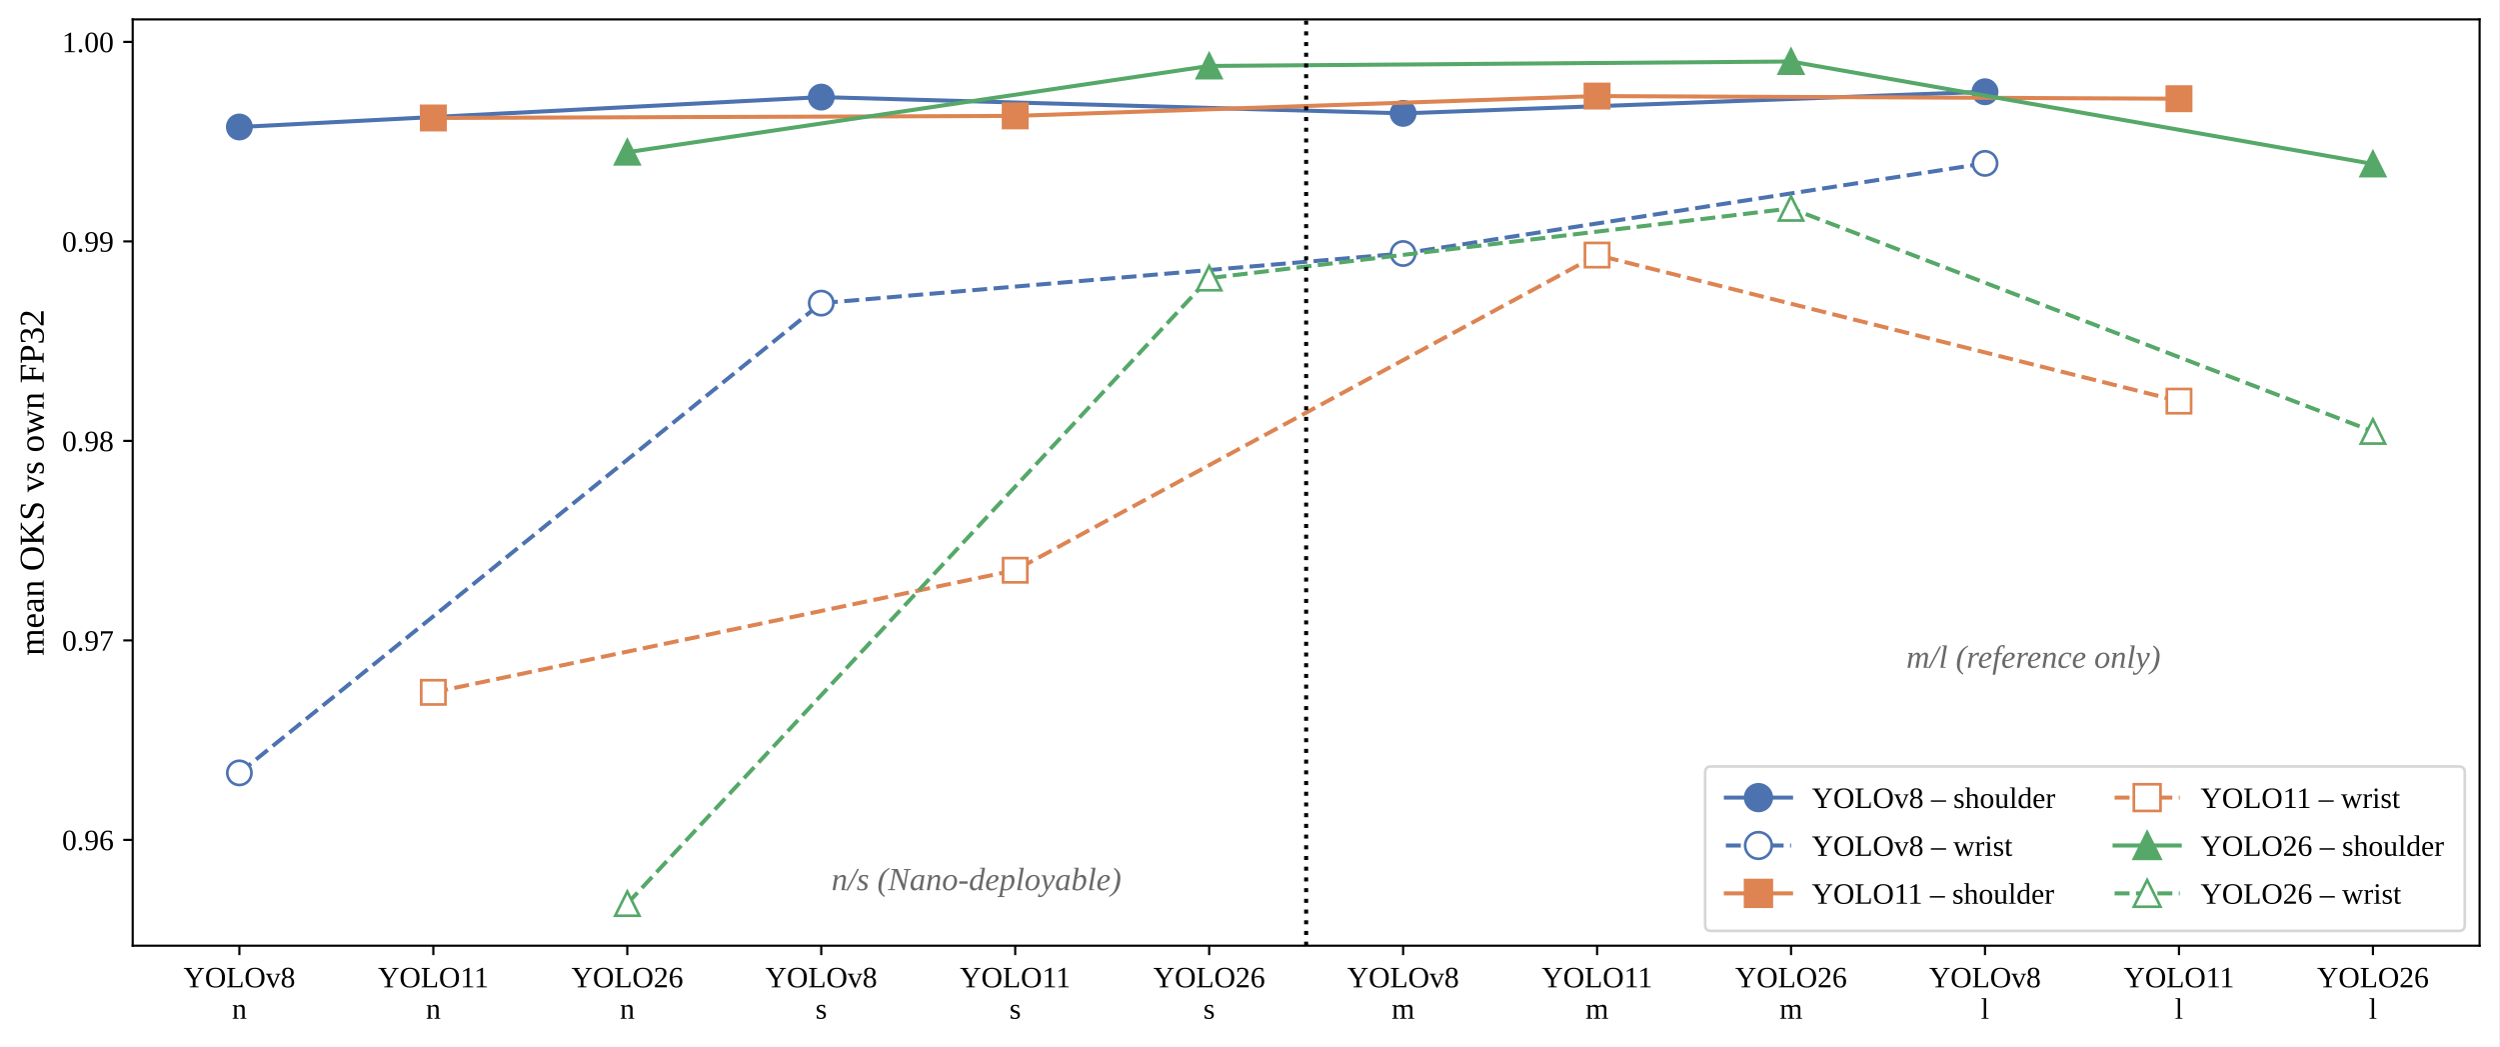
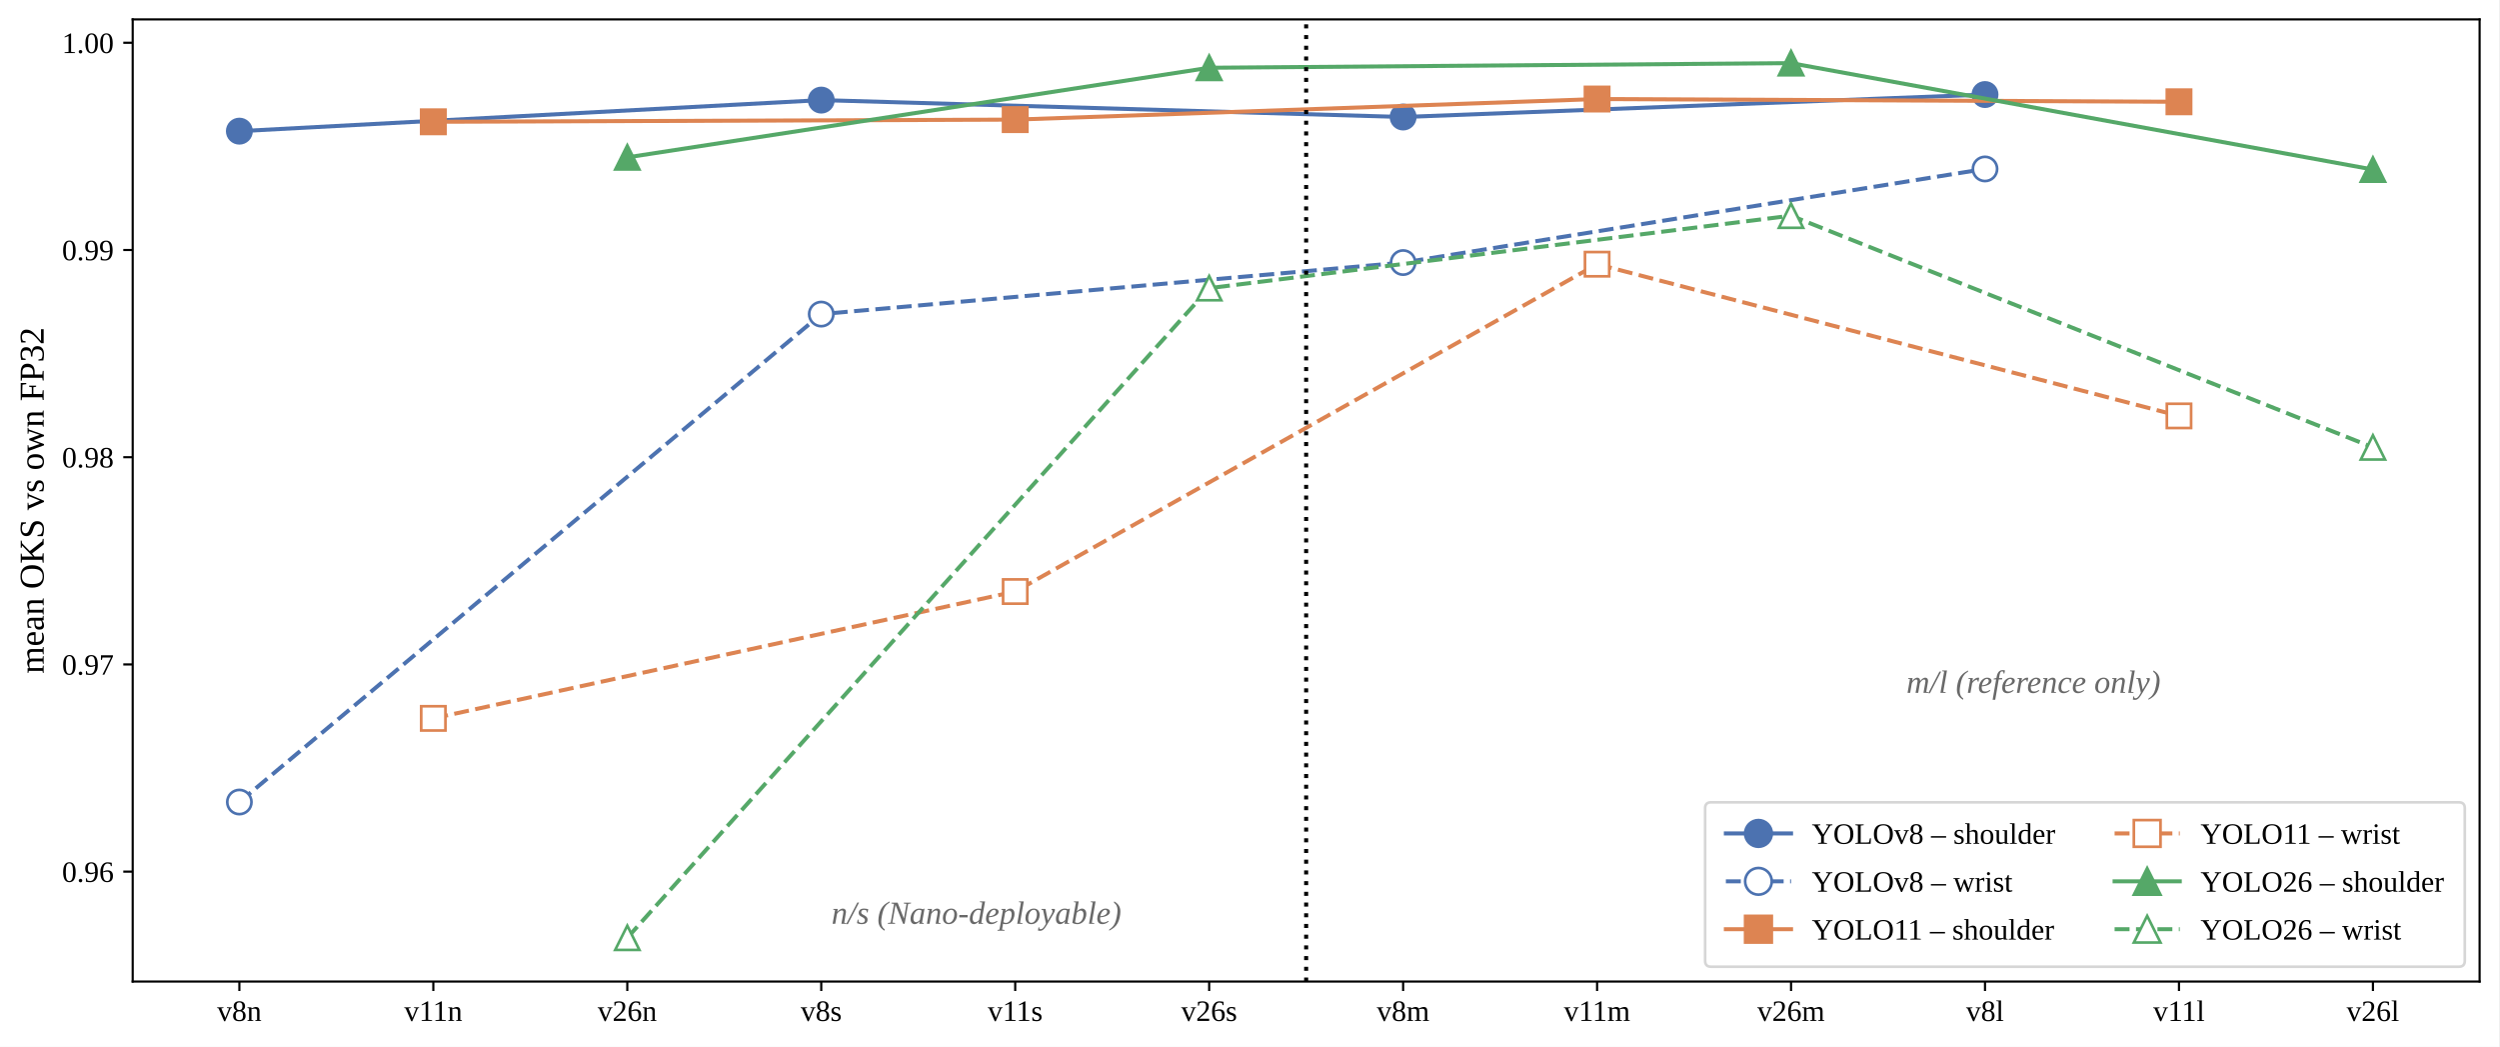
<svg xmlns="http://www.w3.org/2000/svg" xmlns:xlink="http://www.w3.org/1999/xlink" width="927.89pt" height="388.518pt" viewBox="0 0 927.89 388.518" version="1.1">
  <defs>
    <style type="text/css">*{stroke-linejoin: round; stroke-linecap: butt}</style>
  </defs>
  <g id="figure_1">
    <g id="patch_1">
      <path d="M 0 388.518  L 927.89 388.518  L 927.89 0  L 0 0  z " style="fill: #ffffff" />
    </g>
    <g id="axes_1">
      <g id="patch_2">
-         <path d="M 49.269 351.007  L 920.69 351.007  L 920.69 7.2  L 49.269 7.2  z " style="fill: #ffffff" />
+         <path d="M 49.269 364.306  L 920.69 364.306  L 920.69 7.2  L 49.269 7.2  z " style="fill: #ffffff" />
      </g>
      <g id="matplotlib.axis_1">
        <g id="xtick_1">
          <g id="line2d_1">
            <defs>
-               <path id="m9b040208bd" d="M 0 0  L 0 3.5  " style="stroke: #000000; stroke-width: 0.8" />
+               <path id="mebf19d5b9d" d="M 0 0  L 0 3.5  " style="stroke: #000000; stroke-width: 0.8" />
            </defs>
            <g>
-               <use xlink:href="#m9b040208bd" x="88.879" y="351.007" style="stroke: #000000; stroke-width: 0.8" />
+               <use xlink:href="#mebf19d5b9d" x="88.879" y="364.306" style="stroke: #000000; stroke-width: 0.8" />
            </g>
          </g>
          <g id="text_1">
-             <text style="font-size: 11px; font-family: 'Times New Roman'" transform="translate(68.10398 366.4586)">YOLOv8</text>
-             <text style="font-size: 11px; font-family: 'Times New Roman'" transform="translate(86.12937 378.1085)">n</text>
+             <text style="font-size: 11px; font-family: 'Times New Roman'; text-anchor: middle" x="88.879" y="378.933" transform="rotate(-0 88.87937 378.9329)">v8n</text>
          </g>
        </g>
        <g id="xtick_2">
          <g id="line2d_2">
            <g>
-               <use xlink:href="#m9b040208bd" x="160.898" y="351.007" style="stroke: #000000; stroke-width: 0.8" />
+               <use xlink:href="#mebf19d5b9d" x="160.898" y="364.306" style="stroke: #000000; stroke-width: 0.8" />
            </g>
          </g>
          <g id="text_2">
-             <text style="font-size: 11px; font-family: 'Times New Roman'" transform="translate(140.3259 366.4586)">YOLO11</text>
-             <text style="font-size: 11px; font-family: 'Times New Roman'" transform="translate(158.1476 378.1085)">n</text>
+             <text style="font-size: 11px; font-family: 'Times New Roman'; text-anchor: middle" x="160.898" y="378.933" transform="rotate(-0 160.8976 378.9329)">v11n</text>
          </g>
        </g>
        <g id="xtick_3">
          <g id="line2d_3">
            <g>
-               <use xlink:href="#m9b040208bd" x="232.916" y="351.007" style="stroke: #000000; stroke-width: 0.8" />
+               <use xlink:href="#mebf19d5b9d" x="232.916" y="364.306" style="stroke: #000000; stroke-width: 0.8" />
            </g>
          </g>
          <g id="text_3">
-             <text style="font-size: 11px; font-family: 'Times New Roman'" transform="translate(212.1404 366.4586)">YOLO26</text>
-             <text style="font-size: 11px; font-family: 'Times New Roman'" transform="translate(230.1658 378.1085)">n</text>
+             <text style="font-size: 11px; font-family: 'Times New Roman'; text-anchor: middle" x="232.916" y="378.933" transform="rotate(-0 232.9158 378.9329)">v26n</text>
          </g>
        </g>
        <g id="xtick_4">
          <g id="line2d_4">
            <g>
-               <use xlink:href="#m9b040208bd" x="304.934" y="351.007" style="stroke: #000000; stroke-width: 0.8" />
+               <use xlink:href="#mebf19d5b9d" x="304.934" y="364.306" style="stroke: #000000; stroke-width: 0.8" />
            </g>
          </g>
          <g id="text_4">
-             <text style="font-size: 11px; font-family: 'Times New Roman'" transform="translate(284.1587 366.4586)">YOLOv8</text>
-             <text style="font-size: 11px; font-family: 'Times New Roman'" transform="translate(302.7934 378.1085)">s</text>
+             <text style="font-size: 11px; font-family: 'Times New Roman'; text-anchor: middle" x="304.934" y="378.933" transform="rotate(-0 304.9341 378.9329)">v8s</text>
          </g>
        </g>
        <g id="xtick_5">
          <g id="line2d_5">
            <g>
-               <use xlink:href="#m9b040208bd" x="376.952" y="351.007" style="stroke: #000000; stroke-width: 0.8" />
+               <use xlink:href="#mebf19d5b9d" x="376.952" y="364.306" style="stroke: #000000; stroke-width: 0.8" />
            </g>
          </g>
          <g id="text_5">
-             <text style="font-size: 11px; font-family: 'Times New Roman'" transform="translate(356.3806 366.4586)">YOLO11</text>
-             <text style="font-size: 11px; font-family: 'Times New Roman'" transform="translate(374.8116 378.1085)">s</text>
+             <text style="font-size: 11px; font-family: 'Times New Roman'; text-anchor: middle" x="376.952" y="378.933" transform="rotate(-0 376.9523 378.9329)">v11s</text>
          </g>
        </g>
        <g id="xtick_6">
          <g id="line2d_6">
            <g>
-               <use xlink:href="#m9b040208bd" x="448.971" y="351.007" style="stroke: #000000; stroke-width: 0.8" />
+               <use xlink:href="#mebf19d5b9d" x="448.971" y="364.306" style="stroke: #000000; stroke-width: 0.8" />
            </g>
          </g>
          <g id="text_6">
-             <text style="font-size: 11px; font-family: 'Times New Roman'" transform="translate(428.1952 366.4586)">YOLO26</text>
-             <text style="font-size: 11px; font-family: 'Times New Roman'" transform="translate(446.8298 378.1085)">s</text>
+             <text style="font-size: 11px; font-family: 'Times New Roman'; text-anchor: middle" x="448.971" y="378.933" transform="rotate(-0 448.9706 378.9329)">v26s</text>
          </g>
        </g>
        <g id="xtick_7">
          <g id="line2d_7">
            <g>
-               <use xlink:href="#m9b040208bd" x="520.989" y="351.007" style="stroke: #000000; stroke-width: 0.8" />
+               <use xlink:href="#mebf19d5b9d" x="520.989" y="364.306" style="stroke: #000000; stroke-width: 0.8" />
            </g>
          </g>
          <g id="text_7">
-             <text style="font-size: 11px; font-family: 'Times New Roman'" transform="translate(500.2134 366.4586)">YOLOv8</text>
-             <text style="font-size: 11px; font-family: 'Times New Roman'" transform="translate(516.7108 378.1085)">m</text>
+             <text style="font-size: 11px; font-family: 'Times New Roman'; text-anchor: middle" x="520.989" y="378.933" transform="rotate(-0 520.9888 378.9329)">v8m</text>
          </g>
        </g>
        <g id="xtick_8">
          <g id="line2d_8">
            <g>
-               <use xlink:href="#m9b040208bd" x="593.007" y="351.007" style="stroke: #000000; stroke-width: 0.8" />
+               <use xlink:href="#mebf19d5b9d" x="593.007" y="364.306" style="stroke: #000000; stroke-width: 0.8" />
            </g>
          </g>
          <g id="text_8">
-             <text style="font-size: 11px; font-family: 'Times New Roman'" transform="translate(572.4353 366.4586)">YOLO11</text>
-             <text style="font-size: 11px; font-family: 'Times New Roman'" transform="translate(588.7291 378.1085)">m</text>
+             <text style="font-size: 11px; font-family: 'Times New Roman'; text-anchor: middle" x="593.007" y="378.933" transform="rotate(-0 593.007 378.9329)">v11m</text>
          </g>
        </g>
        <g id="xtick_9">
          <g id="line2d_9">
            <g>
-               <use xlink:href="#m9b040208bd" x="665.025" y="351.007" style="stroke: #000000; stroke-width: 0.8" />
+               <use xlink:href="#mebf19d5b9d" x="665.025" y="364.306" style="stroke: #000000; stroke-width: 0.8" />
            </g>
          </g>
          <g id="text_9">
-             <text style="font-size: 11px; font-family: 'Times New Roman'" transform="translate(644.2499 366.4586)">YOLO26</text>
-             <text style="font-size: 11px; font-family: 'Times New Roman'" transform="translate(660.7473 378.1085)">m</text>
+             <text style="font-size: 11px; font-family: 'Times New Roman'; text-anchor: middle" x="665.025" y="378.933" transform="rotate(-0 665.0253 378.9329)">v26m</text>
          </g>
        </g>
        <g id="xtick_10">
          <g id="line2d_10">
            <g>
-               <use xlink:href="#m9b040208bd" x="737.043" y="351.007" style="stroke: #000000; stroke-width: 0.8" />
+               <use xlink:href="#mebf19d5b9d" x="737.043" y="364.306" style="stroke: #000000; stroke-width: 0.8" />
            </g>
          </g>
          <g id="text_10">
-             <text style="font-size: 11px; font-family: 'Times New Roman'" transform="translate(716.2681 366.4586)">YOLOv8</text>
-             <text style="font-size: 11px; font-family: 'Times New Roman'" transform="translate(735.5155 378.1196)">l</text>
+             <text style="font-size: 11px; font-family: 'Times New Roman'; text-anchor: middle" x="737.043" y="378.944" transform="rotate(-0 737.0435 378.9441)">v8l</text>
          </g>
        </g>
        <g id="xtick_11">
          <g id="line2d_11">
            <g>
-               <use xlink:href="#m9b040208bd" x="809.062" y="351.007" style="stroke: #000000; stroke-width: 0.8" />
+               <use xlink:href="#mebf19d5b9d" x="809.062" y="364.306" style="stroke: #000000; stroke-width: 0.8" />
            </g>
          </g>
          <g id="text_11">
-             <text style="font-size: 11px; font-family: 'Times New Roman'" transform="translate(788.49 366.4586)">YOLO11</text>
-             <text style="font-size: 11px; font-family: 'Times New Roman'" transform="translate(807.5338 378.1196)">l</text>
+             <text style="font-size: 11px; font-family: 'Times New Roman'; text-anchor: middle" x="809.062" y="378.944" transform="rotate(-0 809.0617 378.9441)">v11l</text>
          </g>
        </g>
        <g id="xtick_12">
          <g id="line2d_12">
            <g>
-               <use xlink:href="#m9b040208bd" x="881.08" y="351.007" style="stroke: #000000; stroke-width: 0.8" />
+               <use xlink:href="#mebf19d5b9d" x="881.08" y="364.306" style="stroke: #000000; stroke-width: 0.8" />
            </g>
          </g>
          <g id="text_12">
-             <text style="font-size: 11px; font-family: 'Times New Roman'" transform="translate(860.3046 366.4586)">YOLO26</text>
-             <text style="font-size: 11px; font-family: 'Times New Roman'" transform="translate(879.552 378.1196)">l</text>
+             <text style="font-size: 11px; font-family: 'Times New Roman'; text-anchor: middle" x="881.08" y="378.944" transform="rotate(-0 881.08 378.9441)">v26l</text>
          </g>
        </g>
      </g>
      <g id="matplotlib.axis_2">
        <g id="ytick_1">
          <g id="line2d_13">
            <defs>
-               <path id="m36a0724619" d="M 0 0  L -3.5 0  " style="stroke: #000000; stroke-width: 0.8" />
+               <path id="m94393e2279" d="M 0 0  L -3.5 0  " style="stroke: #000000; stroke-width: 0.8" />
            </defs>
            <g>
-               <use xlink:href="#m36a0724619" x="49.269" y="311.734" style="stroke: #000000; stroke-width: 0.8" />
+               <use xlink:href="#m94393e2279" x="49.269" y="323.514" style="stroke: #000000; stroke-width: 0.8" />
            </g>
          </g>
          <g id="text_13">
-             <text style="font-size: 11px; font-family: 'Times New Roman'; text-anchor: end" x="42.269" y="315.548" transform="rotate(-0 42.26934 315.5475)">0.96</text>
+             <text style="font-size: 11px; font-family: 'Times New Roman'; text-anchor: end" x="42.269" y="327.327" transform="rotate(-0 42.26934 327.3272)">0.96</text>
          </g>
        </g>
        <g id="ytick_2">
          <g id="line2d_14">
            <g>
-               <use xlink:href="#m36a0724619" x="49.269" y="237.688" style="stroke: #000000; stroke-width: 0.8" />
+               <use xlink:href="#m94393e2279" x="49.269" y="246.604" style="stroke: #000000; stroke-width: 0.8" />
            </g>
          </g>
          <g id="text_14">
-             <text style="font-size: 11px; font-family: 'Times New Roman'; text-anchor: end" x="42.269" y="241.502" transform="rotate(-0 42.26934 241.5016)">0.97</text>
+             <text style="font-size: 11px; font-family: 'Times New Roman'; text-anchor: end" x="42.269" y="250.417" transform="rotate(-0 42.26934 250.4171)">0.97</text>
          </g>
        </g>
        <g id="ytick_3">
          <g id="line2d_15">
            <g>
-               <use xlink:href="#m36a0724619" x="49.269" y="163.642" style="stroke: #000000; stroke-width: 0.8" />
+               <use xlink:href="#m94393e2279" x="49.269" y="169.693" style="stroke: #000000; stroke-width: 0.8" />
            </g>
          </g>
          <g id="text_15">
-             <text style="font-size: 11px; font-family: 'Times New Roman'; text-anchor: end" x="42.269" y="167.456" transform="rotate(-0 42.26934 167.4556)">0.98</text>
+             <text style="font-size: 11px; font-family: 'Times New Roman'; text-anchor: end" x="42.269" y="173.507" transform="rotate(-0 42.26934 173.5069)">0.98</text>
          </g>
        </g>
        <g id="ytick_4">
          <g id="line2d_16">
            <g>
-               <use xlink:href="#m36a0724619" x="49.269" y="89.596" style="stroke: #000000; stroke-width: 0.8" />
+               <use xlink:href="#m94393e2279" x="49.269" y="92.783" style="stroke: #000000; stroke-width: 0.8" />
            </g>
          </g>
          <g id="text_16">
-             <text style="font-size: 11px; font-family: 'Times New Roman'; text-anchor: end" x="42.269" y="93.41" transform="rotate(-0 42.26934 93.4096)">0.99</text>
+             <text style="font-size: 11px; font-family: 'Times New Roman'; text-anchor: end" x="42.269" y="96.597" transform="rotate(-0 42.26934 96.59677)">0.99</text>
          </g>
        </g>
        <g id="ytick_5">
          <g id="line2d_17">
            <g>
-               <use xlink:href="#m36a0724619" x="49.269" y="15.55" style="stroke: #000000; stroke-width: 0.8" />
+               <use xlink:href="#m94393e2279" x="49.269" y="15.873" style="stroke: #000000; stroke-width: 0.8" />
            </g>
          </g>
          <g id="text_17">
-             <text style="font-size: 11px; font-family: 'Times New Roman'; text-anchor: end" x="42.269" y="19.364" transform="rotate(-0 42.26934 19.36363)">1.00</text>
+             <text style="font-size: 11px; font-family: 'Times New Roman'; text-anchor: end" x="42.269" y="19.687" transform="rotate(-0 42.26934 19.68662)">1.00</text>
          </g>
        </g>
        <g id="text_18">
-           <text style="font-size: 13px; font-family: 'Times New Roman'; text-anchor: middle" x="16.214" y="179.104" transform="rotate(-90 16.21367 179.1036)">mean OKS vs own FP32</text>
+           <text style="font-size: 13px; font-family: 'Times New Roman'; text-anchor: middle" x="16.214" y="185.753" transform="rotate(-90 16.21367 185.753)">mean OKS vs own FP32</text>
        </g>
      </g>
      <g id="line2d_18">
-         <path d="M 88.879 47.134  L 304.934 36.039  L 520.989 42.08  L 737.043 34.054  " clip-path="url(#p31eaef00be)" style="fill: none; stroke: #4c72b0; stroke-width: 1.5; stroke-linecap: square" />
-         <defs>
-           <path id="m0deba215d5" d="M 0 4.5  C 1.193 4.5 2.338 4.026 3.182 3.182  C 4.026 2.338 4.5 1.193 4.5 0  C 4.5 -1.193 4.026 -2.338 3.182 -3.182  C 2.338 -4.026 1.193 -4.5 0 -4.5  C -1.193 -4.5 -2.338 -4.026 -3.182 -3.182  C -4.026 -2.338 -4.5 -1.193 -4.5 0  C -4.5 1.193 -4.026 2.338 -3.182 3.182  C -2.338 4.026 -1.193 4.5 0 4.5  z " style="stroke: #4c72b0" />
-         </defs>
-         <g clip-path="url(#p31eaef00be)">
-           <use xlink:href="#m0deba215d5" x="88.879" y="47.134" style="fill: #4c72b0; stroke: #4c72b0" />
-           <use xlink:href="#m0deba215d5" x="304.934" y="36.039" style="fill: #4c72b0; stroke: #4c72b0" />
-           <use xlink:href="#m0deba215d5" x="520.989" y="42.08" style="fill: #4c72b0; stroke: #4c72b0" />
-           <use xlink:href="#m0deba215d5" x="737.043" y="34.054" style="fill: #4c72b0; stroke: #4c72b0" />
+         <path d="M 88.879 48.679  L 304.934 37.154  L 520.989 43.43  L 737.043 35.092  " clip-path="url(#p3ad12460ae)" style="fill: none; stroke: #4c72b0; stroke-width: 1.5; stroke-linecap: square" />
+         <defs>
+           <path id="m811d086d31" d="M 0 4.5  C 1.193 4.5 2.338 4.026 3.182 3.182  C 4.026 2.338 4.5 1.193 4.5 0  C 4.5 -1.193 4.026 -2.338 3.182 -3.182  C 2.338 -4.026 1.193 -4.5 0 -4.5  C -1.193 -4.5 -2.338 -4.026 -3.182 -3.182  C -4.026 -2.338 -4.5 -1.193 -4.5 0  C -4.5 1.193 -4.026 2.338 -3.182 3.182  C -2.338 4.026 -1.193 4.5 0 4.5  z " style="stroke: #4c72b0" />
+         </defs>
+         <g clip-path="url(#p3ad12460ae)">
+           <use xlink:href="#m811d086d31" x="88.879" y="48.679" style="fill: #4c72b0; stroke: #4c72b0" />
+           <use xlink:href="#m811d086d31" x="304.934" y="37.154" style="fill: #4c72b0; stroke: #4c72b0" />
+           <use xlink:href="#m811d086d31" x="520.989" y="43.43" style="fill: #4c72b0; stroke: #4c72b0" />
+           <use xlink:href="#m811d086d31" x="737.043" y="35.092" style="fill: #4c72b0; stroke: #4c72b0" />
        </g>
      </g>
      <g id="line2d_19">
-         <path d="M 88.879 286.862  L 304.934 112.503  L 520.989 94.09  L 737.043 60.635  " clip-path="url(#p31eaef00be)" style="fill: none; stroke-dasharray: 5.55,2.4; stroke-dashoffset: 0; stroke: #4c72b0; stroke-width: 1.5" />
-         <defs>
-           <path id="m2d673f3215" d="M 0 4.5  C 1.193 4.5 2.338 4.026 3.182 3.182  C 4.026 2.338 4.5 1.193 4.5 0  C 4.5 -1.193 4.026 -2.338 3.182 -3.182  C 2.338 -4.026 1.193 -4.5 0 -4.5  C -1.193 -4.5 -2.338 -4.026 -3.182 -3.182  C -4.026 -2.338 -4.5 -1.193 -4.5 0  C -4.5 1.193 -4.026 2.338 -3.182 3.182  C -2.338 4.026 -1.193 4.5 0 4.5  z " style="stroke: #4c72b0" />
-         </defs>
-         <g clip-path="url(#p31eaef00be)">
-           <use xlink:href="#m2d673f3215" x="88.879" y="286.862" style="fill: #ffffff; stroke: #4c72b0" />
-           <use xlink:href="#m2d673f3215" x="304.934" y="112.503" style="fill: #ffffff; stroke: #4c72b0" />
-           <use xlink:href="#m2d673f3215" x="520.989" y="94.09" style="fill: #ffffff; stroke: #4c72b0" />
-           <use xlink:href="#m2d673f3215" x="737.043" y="60.635" style="fill: #ffffff; stroke: #4c72b0" />
+         <path d="M 88.879 297.68  L 304.934 116.576  L 520.989 97.451  L 737.043 62.702  " clip-path="url(#p3ad12460ae)" style="fill: none; stroke-dasharray: 5.55,2.4; stroke-dashoffset: 0; stroke: #4c72b0; stroke-width: 1.5" />
+         <defs>
+           <path id="mb75f1bf8c7" d="M 0 4.5  C 1.193 4.5 2.338 4.026 3.182 3.182  C 4.026 2.338 4.5 1.193 4.5 0  C 4.5 -1.193 4.026 -2.338 3.182 -3.182  C 2.338 -4.026 1.193 -4.5 0 -4.5  C -1.193 -4.5 -2.338 -4.026 -3.182 -3.182  C -4.026 -2.338 -4.5 -1.193 -4.5 0  C -4.5 1.193 -4.026 2.338 -3.182 3.182  C -2.338 4.026 -1.193 4.5 0 4.5  z " style="stroke: #4c72b0" />
+         </defs>
+         <g clip-path="url(#p3ad12460ae)">
+           <use xlink:href="#mb75f1bf8c7" x="88.879" y="297.68" style="fill: #ffffff; stroke: #4c72b0" />
+           <use xlink:href="#mb75f1bf8c7" x="304.934" y="116.576" style="fill: #ffffff; stroke: #4c72b0" />
+           <use xlink:href="#mb75f1bf8c7" x="520.989" y="97.451" style="fill: #ffffff; stroke: #4c72b0" />
+           <use xlink:href="#mb75f1bf8c7" x="737.043" y="62.702" style="fill: #ffffff; stroke: #4c72b0" />
        </g>
      </g>
      <g id="line2d_20">
-         <path d="M 160.898 43.791  L 376.952 43.012  L 593.007 35.653  L 809.062 36.639  " clip-path="url(#p31eaef00be)" style="fill: none; stroke: #dd8452; stroke-width: 1.5; stroke-linecap: square" />
-         <defs>
-           <path id="m79483ea67b" d="M -4.5 4.5  L 4.5 4.5  L 4.5 -4.5  L -4.5 -4.5  z " style="stroke: #dd8452; stroke-linejoin: miter" />
-         </defs>
-         <g clip-path="url(#p31eaef00be)">
-           <use xlink:href="#m79483ea67b" x="160.898" y="43.791" style="fill: #dd8452; stroke: #dd8452; stroke-linejoin: miter" />
-           <use xlink:href="#m79483ea67b" x="376.952" y="43.012" style="fill: #dd8452; stroke: #dd8452; stroke-linejoin: miter" />
-           <use xlink:href="#m79483ea67b" x="593.007" y="35.653" style="fill: #dd8452; stroke: #dd8452; stroke-linejoin: miter" />
-           <use xlink:href="#m79483ea67b" x="809.062" y="36.639" style="fill: #dd8452; stroke: #dd8452; stroke-linejoin: miter" />
+         <path d="M 160.898 45.206  L 376.952 44.397  L 593.007 36.753  L 809.062 37.778  " clip-path="url(#p3ad12460ae)" style="fill: none; stroke: #dd8452; stroke-width: 1.5; stroke-linecap: square" />
+         <defs>
+           <path id="m7980533d68" d="M -4.5 4.5  L 4.5 4.5  L 4.5 -4.5  L -4.5 -4.5  z " style="stroke: #dd8452; stroke-linejoin: miter" />
+         </defs>
+         <g clip-path="url(#p3ad12460ae)">
+           <use xlink:href="#m7980533d68" x="160.898" y="45.206" style="fill: #dd8452; stroke: #dd8452; stroke-linejoin: miter" />
+           <use xlink:href="#m7980533d68" x="376.952" y="44.397" style="fill: #dd8452; stroke: #dd8452; stroke-linejoin: miter" />
+           <use xlink:href="#m7980533d68" x="593.007" y="36.753" style="fill: #dd8452; stroke: #dd8452; stroke-linejoin: miter" />
+           <use xlink:href="#m7980533d68" x="809.062" y="37.778" style="fill: #dd8452; stroke: #dd8452; stroke-linejoin: miter" />
        </g>
      </g>
      <g id="line2d_21">
-         <path d="M 160.898 256.968  L 376.952 211.643  L 593.007 94.669  L 809.062 148.881  " clip-path="url(#p31eaef00be)" style="fill: none; stroke-dasharray: 5.55,2.4; stroke-dashoffset: 0; stroke: #dd8452; stroke-width: 1.5" />
-         <defs>
-           <path id="m21297b7e1e" d="M -4.5 4.5  L 4.5 4.5  L 4.5 -4.5  L -4.5 -4.5  z " style="stroke: #dd8452; stroke-linejoin: miter" />
-         </defs>
-         <g clip-path="url(#p31eaef00be)">
-           <use xlink:href="#m21297b7e1e" x="160.898" y="256.968" style="fill: #ffffff; stroke: #dd8452; stroke-linejoin: miter" />
-           <use xlink:href="#m21297b7e1e" x="376.952" y="211.643" style="fill: #ffffff; stroke: #dd8452; stroke-linejoin: miter" />
-           <use xlink:href="#m21297b7e1e" x="593.007" y="94.669" style="fill: #ffffff; stroke: #dd8452; stroke-linejoin: miter" />
-           <use xlink:href="#m21297b7e1e" x="809.062" y="148.881" style="fill: #ffffff; stroke: #dd8452; stroke-linejoin: miter" />
+         <path d="M 160.898 266.629  L 376.952 219.551  L 593.007 98.053  L 809.062 154.361  " clip-path="url(#p3ad12460ae)" style="fill: none; stroke-dasharray: 5.55,2.4; stroke-dashoffset: 0; stroke: #dd8452; stroke-width: 1.5" />
+         <defs>
+           <path id="m6312118e41" d="M -4.5 4.5  L 4.5 4.5  L 4.5 -4.5  L -4.5 -4.5  z " style="stroke: #dd8452; stroke-linejoin: miter" />
+         </defs>
+         <g clip-path="url(#p3ad12460ae)">
+           <use xlink:href="#m6312118e41" x="160.898" y="266.629" style="fill: #ffffff; stroke: #dd8452; stroke-linejoin: miter" />
+           <use xlink:href="#m6312118e41" x="376.952" y="219.551" style="fill: #ffffff; stroke: #dd8452; stroke-linejoin: miter" />
+           <use xlink:href="#m6312118e41" x="593.007" y="98.053" style="fill: #ffffff; stroke: #dd8452; stroke-linejoin: miter" />
+           <use xlink:href="#m6312118e41" x="809.062" y="154.361" style="fill: #ffffff; stroke: #dd8452; stroke-linejoin: miter" />
        </g>
      </g>
      <g id="line2d_22">
-         <path d="M 232.916 56.495  L 448.971 24.482  L 665.025 22.828  L 881.08 60.855  " clip-path="url(#p31eaef00be)" style="fill: none; stroke: #55a868; stroke-width: 1.5; stroke-linecap: square" />
-         <defs>
-           <path id="m10c6626892" d="M 0 -4.5  L -4.5 4.5  L 4.5 4.5  z " style="stroke: #55a868; stroke-linejoin: miter" />
-         </defs>
-         <g clip-path="url(#p31eaef00be)">
-           <use xlink:href="#m10c6626892" x="232.916" y="56.495" style="fill: #55a868; stroke: #55a868; stroke-linejoin: miter" />
-           <use xlink:href="#m10c6626892" x="448.971" y="24.482" style="fill: #55a868; stroke: #55a868; stroke-linejoin: miter" />
-           <use xlink:href="#m10c6626892" x="665.025" y="22.828" style="fill: #55a868; stroke: #55a868; stroke-linejoin: miter" />
-           <use xlink:href="#m10c6626892" x="881.08" y="60.855" style="fill: #55a868; stroke: #55a868; stroke-linejoin: miter" />
+         <path d="M 232.916 58.402  L 448.971 25.15  L 665.025 23.432  L 881.08 62.931  " clip-path="url(#p3ad12460ae)" style="fill: none; stroke: #55a868; stroke-width: 1.5; stroke-linecap: square" />
+         <defs>
+           <path id="m14a86aea27" d="M 0 -4.5  L -4.5 4.5  L 4.5 4.5  z " style="stroke: #55a868; stroke-linejoin: miter" />
+         </defs>
+         <g clip-path="url(#p3ad12460ae)">
+           <use xlink:href="#m14a86aea27" x="232.916" y="58.402" style="fill: #55a868; stroke: #55a868; stroke-linejoin: miter" />
+           <use xlink:href="#m14a86aea27" x="448.971" y="25.15" style="fill: #55a868; stroke: #55a868; stroke-linejoin: miter" />
+           <use xlink:href="#m14a86aea27" x="665.025" y="23.432" style="fill: #55a868; stroke: #55a868; stroke-linejoin: miter" />
+           <use xlink:href="#m14a86aea27" x="881.08" y="62.931" style="fill: #55a868; stroke: #55a868; stroke-linejoin: miter" />
        </g>
      </g>
      <g id="line2d_23">
-         <path d="M 232.916 335.38  L 448.971 103.237  L 665.025 77.34  L 881.08 160.136  " clip-path="url(#p31eaef00be)" style="fill: none; stroke-dasharray: 5.55,2.4; stroke-dashoffset: 0; stroke: #55a868; stroke-width: 1.5" />
-         <defs>
-           <path id="m31821a2e98" d="M 0 -4.5  L -4.5 4.5  L 4.5 4.5  z " style="stroke: #55a868; stroke-linejoin: miter" />
-         </defs>
-         <g clip-path="url(#p31eaef00be)">
-           <use xlink:href="#m31821a2e98" x="232.916" y="335.38" style="fill: #ffffff; stroke: #55a868; stroke-linejoin: miter" />
-           <use xlink:href="#m31821a2e98" x="448.971" y="103.237" style="fill: #ffffff; stroke: #55a868; stroke-linejoin: miter" />
-           <use xlink:href="#m31821a2e98" x="665.025" y="77.34" style="fill: #ffffff; stroke: #55a868; stroke-linejoin: miter" />
-           <use xlink:href="#m31821a2e98" x="881.08" y="160.136" style="fill: #ffffff; stroke: #55a868; stroke-linejoin: miter" />
+         <path d="M 232.916 348.074  L 448.971 106.951  L 665.025 80.053  L 881.08 166.052  " clip-path="url(#p3ad12460ae)" style="fill: none; stroke-dasharray: 5.55,2.4; stroke-dashoffset: 0; stroke: #55a868; stroke-width: 1.5" />
+         <defs>
+           <path id="m2ac35c9e30" d="M 0 -4.5  L -4.5 4.5  L 4.5 4.5  z " style="stroke: #55a868; stroke-linejoin: miter" />
+         </defs>
+         <g clip-path="url(#p3ad12460ae)">
+           <use xlink:href="#m2ac35c9e30" x="232.916" y="348.074" style="fill: #ffffff; stroke: #55a868; stroke-linejoin: miter" />
+           <use xlink:href="#m2ac35c9e30" x="448.971" y="106.951" style="fill: #ffffff; stroke: #55a868; stroke-linejoin: miter" />
+           <use xlink:href="#m2ac35c9e30" x="665.025" y="80.053" style="fill: #ffffff; stroke: #55a868; stroke-linejoin: miter" />
+           <use xlink:href="#m2ac35c9e30" x="881.08" y="166.052" style="fill: #ffffff; stroke: #55a868; stroke-linejoin: miter" />
        </g>
      </g>
      <g id="line2d_24">
-         <path d="M 484.98 351.007  L 484.98 7.2  " clip-path="url(#p31eaef00be)" style="fill: none; stroke-dasharray: 1.5,2.475; stroke-dashoffset: 0; stroke: #000000; stroke-width: 1.5" />
+         <path d="M 484.98 364.306  L 484.98 7.2  " clip-path="url(#p3ad12460ae)" style="fill: none; stroke-dasharray: 1.5,2.475; stroke-dashoffset: 0; stroke: #000000; stroke-width: 1.5" />
      </g>
      <g id="patch_3">
-         <path d="M 49.269 351.007  L 49.269 7.2  " style="fill: none; stroke: #000000; stroke-width: 0.8; stroke-linejoin: miter; stroke-linecap: square" />
+         <path d="M 49.269 364.306  L 49.269 7.2  " style="fill: none; stroke: #000000; stroke-width: 0.8; stroke-linejoin: miter; stroke-linecap: square" />
      </g>
      <g id="patch_4">
-         <path d="M 920.69 351.007  L 920.69 7.2  " style="fill: none; stroke: #000000; stroke-width: 0.8; stroke-linejoin: miter; stroke-linecap: square" />
+         <path d="M 920.69 364.306  L 920.69 7.2  " style="fill: none; stroke: #000000; stroke-width: 0.8; stroke-linejoin: miter; stroke-linecap: square" />
      </g>
      <g id="patch_5">
-         <path d="M 49.269 351.007  L 920.69 351.007  " style="fill: none; stroke: #000000; stroke-width: 0.8; stroke-linejoin: miter; stroke-linecap: square" />
+         <path d="M 49.269 364.306  L 920.69 364.306  " style="fill: none; stroke: #000000; stroke-width: 0.8; stroke-linejoin: miter; stroke-linecap: square" />
      </g>
      <g id="patch_6">
        <path d="M 49.269 7.2  L 920.69 7.2  " style="fill: none; stroke: #000000; stroke-width: 0.8; stroke-linejoin: miter; stroke-linecap: square" />
      </g>
      <g id="text_19">
-         <text style="font-style: italic; font-size: 12px; font-family: 'Times New Roman'; text-anchor: middle; fill: #696969" x="362.549" y="330.379" transform="rotate(-0 362.5487 330.3787)">n/s (Nano-deployable)</text>
+         <text style="font-style: italic; font-size: 12px; font-family: 'Times New Roman'; text-anchor: middle; fill: #696969" x="362.549" y="342.88" transform="rotate(-0 362.5487 342.8796)">n/s (Nano-deployable)</text>
      </g>
      <g id="text_20">
-         <text style="font-style: italic; font-size: 12px; font-family: 'Times New Roman'; text-anchor: middle; fill: #696969" x="755.048" y="247.865" transform="rotate(-0 755.0481 247.865)">m/l (reference only)</text>
+         <text style="font-style: italic; font-size: 12px; font-family: 'Times New Roman'; text-anchor: middle; fill: #696969" x="755.048" y="257.174" transform="rotate(-0 755.0481 257.1742)">m/l (reference only)</text>
      </g>
      <g id="legend_1">
        <g id="patch_7">
-           <path d="M 635.322 345.507  L 912.99 345.507  Q 915.19 345.507 915.19 343.307  L 915.19 286.685  Q 915.19 284.485 912.99 284.485  L 635.322 284.485  Q 633.122 284.485 633.122 286.685  L 633.122 343.307  Q 633.122 345.507 635.322 345.507  z " style="fill: #ffffff; opacity: 0.8; stroke: #cccccc; stroke-linejoin: miter" />
+           <path d="M 635.322 358.806  L 912.99 358.806  Q 915.19 358.806 915.19 356.606  L 915.19 299.984  Q 915.19 297.784 912.99 297.784  L 635.322 297.784  Q 633.122 297.784 633.122 299.984  L 633.122 356.606  Q 633.122 358.806 635.322 358.806  z " style="fill: #ffffff; opacity: 0.8; stroke: #cccccc; stroke-linejoin: miter" />
        </g>
        <g id="line2d_25">
-           <path d="M 640.822 296.035  L 652.923 296.035  L 665.023 296.035  " style="fill: none; stroke: #4c72b0; stroke-width: 1.5; stroke-linecap: square" />
-           <defs>
-             <path id="m8d80e49666" d="M 0 4.95  C 1.313 4.95 2.572 4.428 3.5 3.5  C 4.428 2.572 4.95 1.313 4.95 0  C 4.95 -1.313 4.428 -2.572 3.5 -3.5  C 2.572 -4.428 1.313 -4.95 0 -4.95  C -1.313 -4.95 -2.572 -4.428 -3.5 -3.5  C -4.428 -2.572 -4.95 -1.313 -4.95 0  C -4.95 1.313 -4.428 2.572 -3.5 3.5  C -2.572 4.428 -1.313 4.95 0 4.95  z " style="stroke: #4c72b0" />
-           </defs>
-           <g>
-             <use xlink:href="#m8d80e49666" x="652.923" y="296.035" style="fill: #4c72b0; stroke: #4c72b0" />
+           <path d="M 640.822 309.334  L 652.923 309.334  L 665.023 309.334  " style="fill: none; stroke: #4c72b0; stroke-width: 1.5; stroke-linecap: square" />
+           <defs>
+             <path id="mf3065795d9" d="M 0 4.95  C 1.313 4.95 2.572 4.428 3.5 3.5  C 4.428 2.572 4.95 1.313 4.95 0  C 4.95 -1.313 4.428 -2.572 3.5 -3.5  C 2.572 -4.428 1.313 -4.95 0 -4.95  C -1.313 -4.95 -2.572 -4.428 -3.5 -3.5  C -4.428 -2.572 -4.95 -1.313 -4.95 0  C -4.95 1.313 -4.428 2.572 -3.5 3.5  C -2.572 4.428 -1.313 4.95 0 4.95  z " style="stroke: #4c72b0" />
+           </defs>
+           <g>
+             <use xlink:href="#mf3065795d9" x="652.923" y="309.334" style="fill: #4c72b0; stroke: #4c72b0" />
          </g>
        </g>
        <g id="text_21">
-           <text style="font-size: 11px; font-family: 'Times New Roman'; text-anchor: start" x="672.722" y="299.885" transform="rotate(-0 672.7225 299.8851)">YOLOv8 – shoulder</text>
+           <text style="font-size: 11px; font-family: 'Times New Roman'; text-anchor: start" x="672.722" y="313.184" transform="rotate(-0 672.7225 313.1839)">YOLOv8 – shoulder</text>
        </g>
        <g id="line2d_26">
-           <path d="M 640.822 313.809  L 652.923 313.809  L 665.023 313.809  " style="fill: none; stroke-dasharray: 5.55,2.4; stroke-dashoffset: 0; stroke: #4c72b0; stroke-width: 1.5" />
-           <defs>
-             <path id="mb7aca757e2" d="M 0 4.95  C 1.313 4.95 2.572 4.428 3.5 3.5  C 4.428 2.572 4.95 1.313 4.95 0  C 4.95 -1.313 4.428 -2.572 3.5 -3.5  C 2.572 -4.428 1.313 -4.95 0 -4.95  C -1.313 -4.95 -2.572 -4.428 -3.5 -3.5  C -4.428 -2.572 -4.95 -1.313 -4.95 0  C -4.95 1.313 -4.428 2.572 -3.5 3.5  C -2.572 4.428 -1.313 4.95 0 4.95  z " style="stroke: #4c72b0" />
-           </defs>
-           <g>
-             <use xlink:href="#mb7aca757e2" x="652.923" y="313.809" style="fill: #ffffff; stroke: #4c72b0" />
+           <path d="M 640.822 327.108  L 652.923 327.108  L 665.023 327.108  " style="fill: none; stroke-dasharray: 5.55,2.4; stroke-dashoffset: 0; stroke: #4c72b0; stroke-width: 1.5" />
+           <defs>
+             <path id="m7873dff92d" d="M 0 4.95  C 1.313 4.95 2.572 4.428 3.5 3.5  C 4.428 2.572 4.95 1.313 4.95 0  C 4.95 -1.313 4.428 -2.572 3.5 -3.5  C 2.572 -4.428 1.313 -4.95 0 -4.95  C -1.313 -4.95 -2.572 -4.428 -3.5 -3.5  C -4.428 -2.572 -4.95 -1.313 -4.95 0  C -4.95 1.313 -4.428 2.572 -3.5 3.5  C -2.572 4.428 -1.313 4.95 0 4.95  z " style="stroke: #4c72b0" />
+           </defs>
+           <g>
+             <use xlink:href="#m7873dff92d" x="652.923" y="327.108" style="fill: #ffffff; stroke: #4c72b0" />
          </g>
        </g>
        <g id="text_22">
-           <text style="font-size: 11px; font-family: 'Times New Roman'; text-anchor: start" x="672.722" y="317.659" transform="rotate(-0 672.7225 317.6591)">YOLOv8 – wrist</text>
+           <text style="font-size: 11px; font-family: 'Times New Roman'; text-anchor: start" x="672.722" y="330.958" transform="rotate(-0 672.7225 330.9579)">YOLOv8 – wrist</text>
        </g>
        <g id="line2d_27">
-           <path d="M 640.822 331.583  L 652.923 331.583  L 665.023 331.583  " style="fill: none; stroke: #dd8452; stroke-width: 1.5; stroke-linecap: square" />
-           <defs>
-             <path id="me6b00cd32b" d="M -4.95 4.95  L 4.95 4.95  L 4.95 -4.95  L -4.95 -4.95  z " style="stroke: #dd8452; stroke-linejoin: miter" />
-           </defs>
-           <g>
-             <use xlink:href="#me6b00cd32b" x="652.923" y="331.583" style="fill: #dd8452; stroke: #dd8452; stroke-linejoin: miter" />
+           <path d="M 640.822 344.882  L 652.923 344.882  L 665.023 344.882  " style="fill: none; stroke: #dd8452; stroke-width: 1.5; stroke-linecap: square" />
+           <defs>
+             <path id="m251f01a1d1" d="M -4.95 4.95  L 4.95 4.95  L 4.95 -4.95  L -4.95 -4.95  z " style="stroke: #dd8452; stroke-linejoin: miter" />
+           </defs>
+           <g>
+             <use xlink:href="#m251f01a1d1" x="652.923" y="344.882" style="fill: #dd8452; stroke: #dd8452; stroke-linejoin: miter" />
          </g>
        </g>
        <g id="text_23">
-           <text style="font-size: 11px; font-family: 'Times New Roman'; text-anchor: start" x="672.722" y="335.433" transform="rotate(-0 672.7225 335.4331)">YOLO11 – shoulder</text>
+           <text style="font-size: 11px; font-family: 'Times New Roman'; text-anchor: start" x="672.722" y="348.732" transform="rotate(-0 672.7225 348.732)">YOLO11 – shoulder</text>
        </g>
        <g id="line2d_28">
-           <path d="M 785.156 296.035  L 797.256 296.035  L 809.356 296.035  " style="fill: none; stroke-dasharray: 5.55,2.4; stroke-dashoffset: 0; stroke: #dd8452; stroke-width: 1.5" />
-           <defs>
-             <path id="mb4b8182c26" d="M -4.95 4.95  L 4.95 4.95  L 4.95 -4.95  L -4.95 -4.95  z " style="stroke: #dd8452; stroke-linejoin: miter" />
-           </defs>
-           <g>
-             <use xlink:href="#mb4b8182c26" x="797.256" y="296.035" style="fill: #ffffff; stroke: #dd8452; stroke-linejoin: miter" />
+           <path d="M 785.156 309.334  L 797.256 309.334  L 809.356 309.334  " style="fill: none; stroke-dasharray: 5.55,2.4; stroke-dashoffset: 0; stroke: #dd8452; stroke-width: 1.5" />
+           <defs>
+             <path id="m27c7193db9" d="M -4.95 4.95  L 4.95 4.95  L 4.95 -4.95  L -4.95 -4.95  z " style="stroke: #dd8452; stroke-linejoin: miter" />
+           </defs>
+           <g>
+             <use xlink:href="#m27c7193db9" x="797.256" y="309.334" style="fill: #ffffff; stroke: #dd8452; stroke-linejoin: miter" />
          </g>
        </g>
        <g id="text_24">
-           <text style="font-size: 11px; font-family: 'Times New Roman'; text-anchor: start" x="817.056" y="299.885" transform="rotate(-0 817.0562 299.8851)">YOLO11 – wrist</text>
+           <text style="font-size: 11px; font-family: 'Times New Roman'; text-anchor: start" x="817.056" y="313.184" transform="rotate(-0 817.0562 313.1839)">YOLO11 – wrist</text>
        </g>
        <g id="line2d_29">
-           <path d="M 785.156 313.809  L 797.256 313.809  L 809.356 313.809  " style="fill: none; stroke: #55a868; stroke-width: 1.5; stroke-linecap: square" />
-           <defs>
-             <path id="m8fe105f2de" d="M 0 -4.95  L -4.95 4.95  L 4.95 4.95  z " style="stroke: #55a868; stroke-linejoin: miter" />
-           </defs>
-           <g>
-             <use xlink:href="#m8fe105f2de" x="797.256" y="313.809" style="fill: #55a868; stroke: #55a868; stroke-linejoin: miter" />
+           <path d="M 785.156 327.108  L 797.256 327.108  L 809.356 327.108  " style="fill: none; stroke: #55a868; stroke-width: 1.5; stroke-linecap: square" />
+           <defs>
+             <path id="m4705f116db" d="M 0 -4.95  L -4.95 4.95  L 4.95 4.95  z " style="stroke: #55a868; stroke-linejoin: miter" />
+           </defs>
+           <g>
+             <use xlink:href="#m4705f116db" x="797.256" y="327.108" style="fill: #55a868; stroke: #55a868; stroke-linejoin: miter" />
          </g>
        </g>
        <g id="text_25">
-           <text style="font-size: 11px; font-family: 'Times New Roman'; text-anchor: start" x="817.056" y="317.659" transform="rotate(-0 817.0562 317.6591)">YOLO26 – shoulder</text>
+           <text style="font-size: 11px; font-family: 'Times New Roman'; text-anchor: start" x="817.056" y="330.958" transform="rotate(-0 817.0562 330.9579)">YOLO26 – shoulder</text>
        </g>
        <g id="line2d_30">
-           <path d="M 785.156 331.583  L 797.256 331.583  L 809.356 331.583  " style="fill: none; stroke-dasharray: 5.55,2.4; stroke-dashoffset: 0; stroke: #55a868; stroke-width: 1.5" />
-           <defs>
-             <path id="ma8e33f2c1a" d="M 0 -4.95  L -4.95 4.95  L 4.95 4.95  z " style="stroke: #55a868; stroke-linejoin: miter" />
-           </defs>
-           <g>
-             <use xlink:href="#ma8e33f2c1a" x="797.256" y="331.583" style="fill: #ffffff; stroke: #55a868; stroke-linejoin: miter" />
+           <path d="M 785.156 344.882  L 797.256 344.882  L 809.356 344.882  " style="fill: none; stroke-dasharray: 5.55,2.4; stroke-dashoffset: 0; stroke: #55a868; stroke-width: 1.5" />
+           <defs>
+             <path id="me1ebaaf9d3" d="M 0 -4.95  L -4.95 4.95  L 4.95 4.95  z " style="stroke: #55a868; stroke-linejoin: miter" />
+           </defs>
+           <g>
+             <use xlink:href="#me1ebaaf9d3" x="797.256" y="344.882" style="fill: #ffffff; stroke: #55a868; stroke-linejoin: miter" />
          </g>
        </g>
        <g id="text_26">
-           <text style="font-size: 11px; font-family: 'Times New Roman'; text-anchor: start" x="817.056" y="335.433" transform="rotate(-0 817.0562 335.4331)">YOLO26 – wrist</text>
+           <text style="font-size: 11px; font-family: 'Times New Roman'; text-anchor: start" x="817.056" y="348.732" transform="rotate(-0 817.0562 348.732)">YOLO26 – wrist</text>
        </g>
      </g>
    </g>
  </g>
  <defs>
-     <clipPath id="p31eaef00be">
-       <rect x="49.269" y="7.2" width="871.421" height="343.807" />
+     <clipPath id="p3ad12460ae">
+       <rect x="49.269" y="7.2" width="871.421" height="357.106" />
    </clipPath>
  </defs>
</svg>
